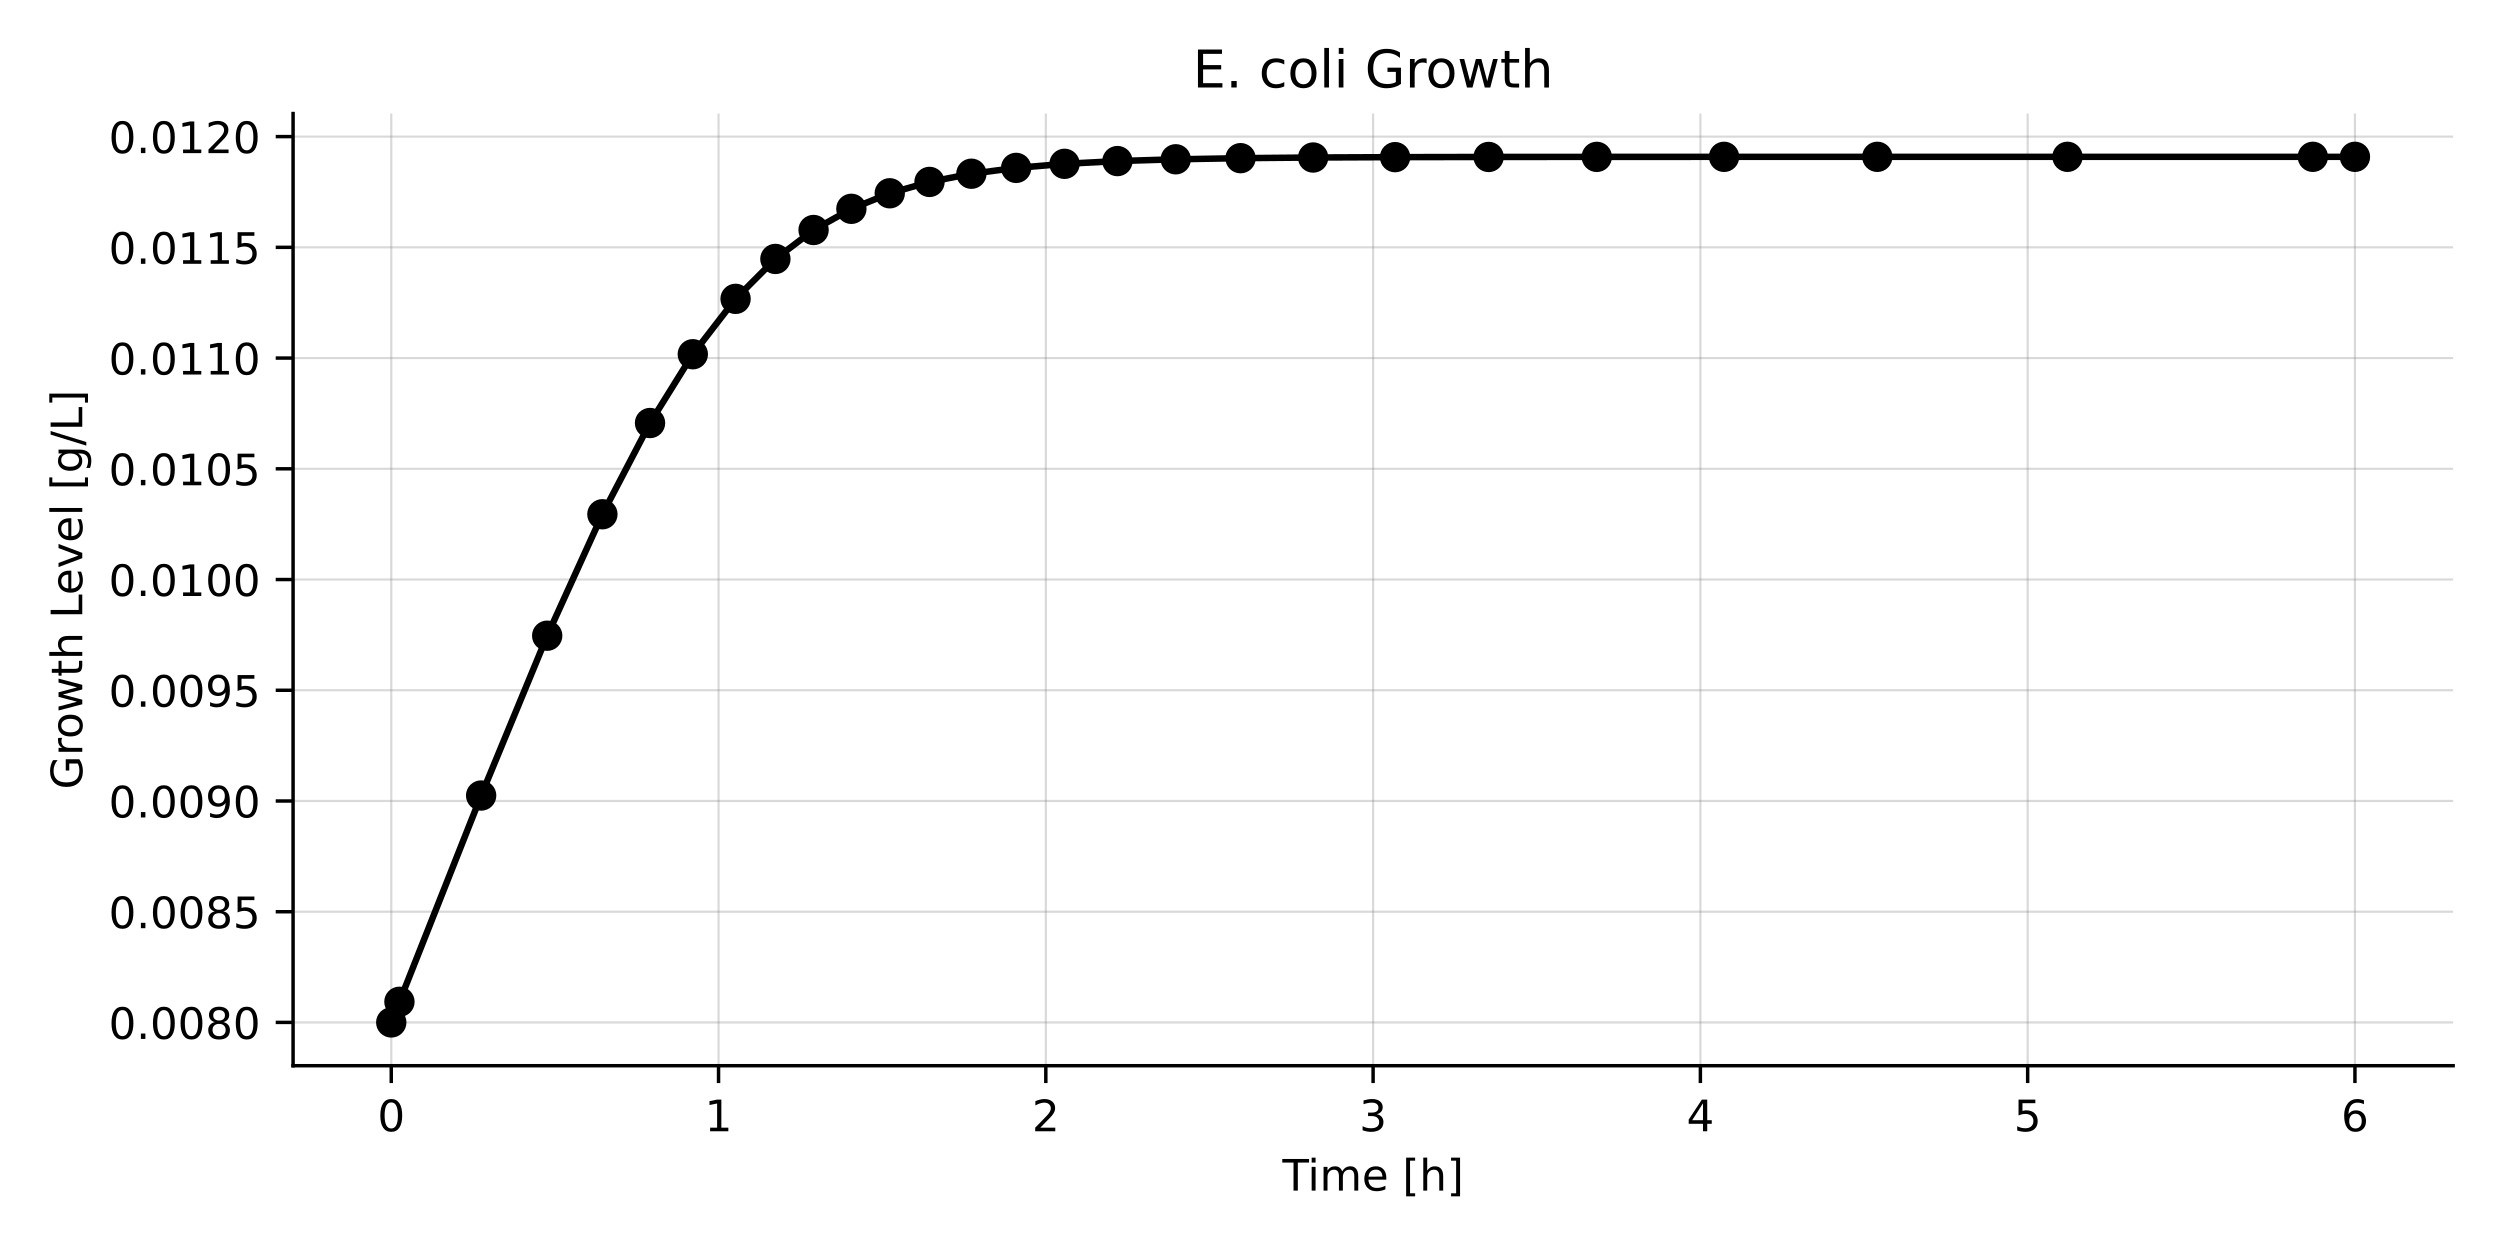
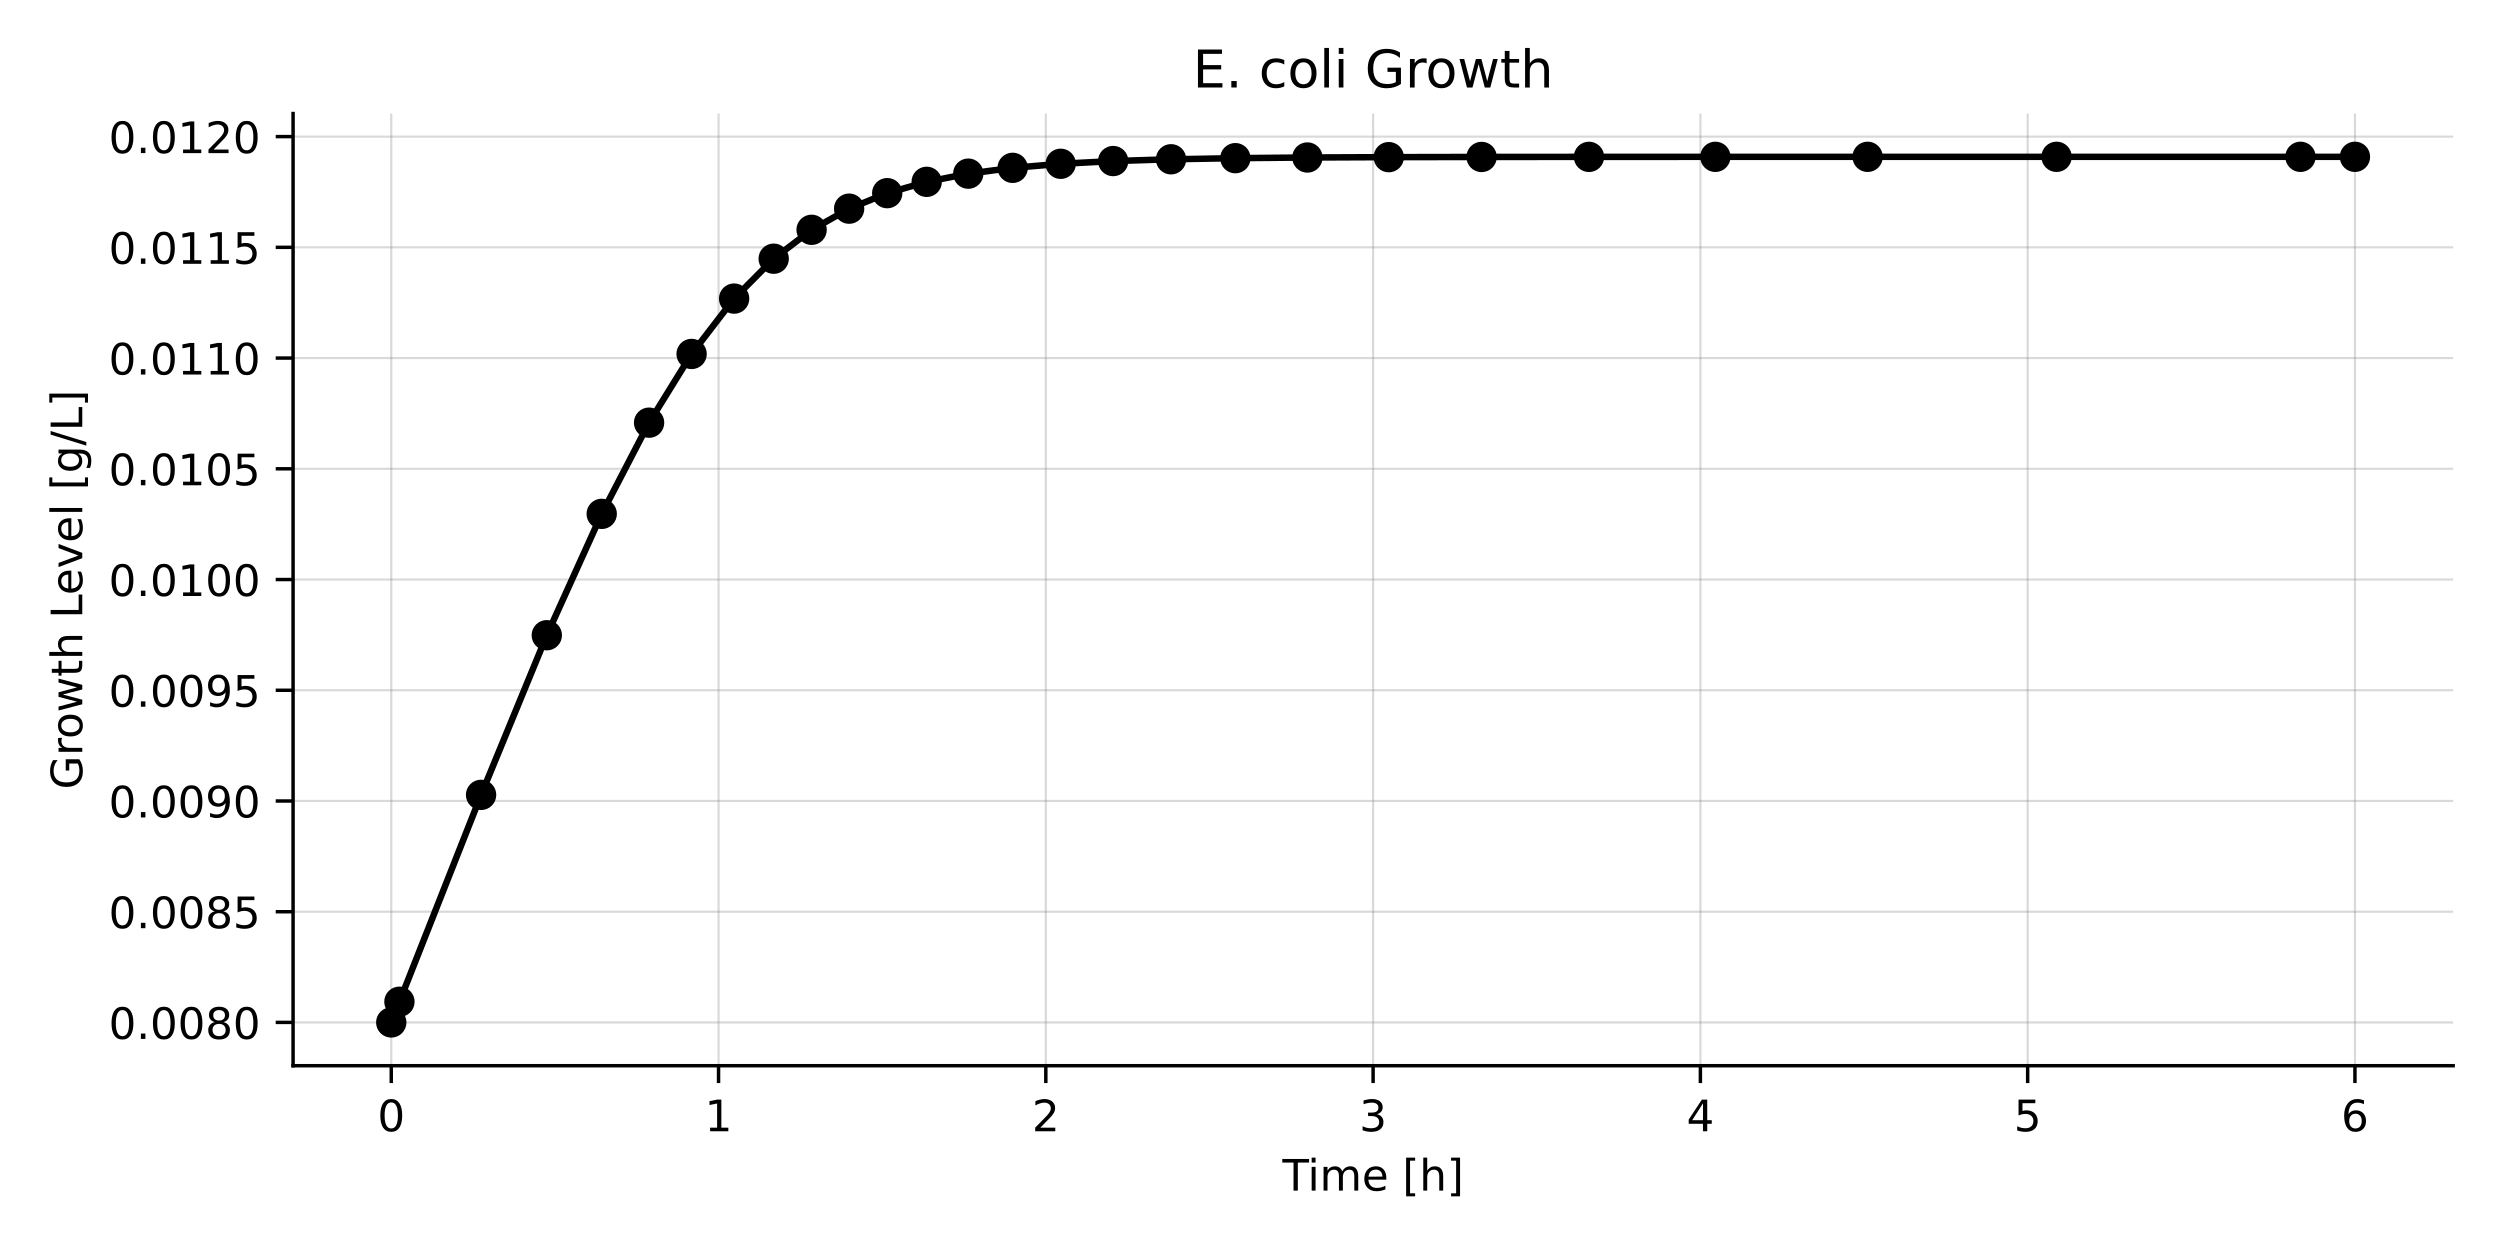
<svg xmlns="http://www.w3.org/2000/svg" xmlns:xlink="http://www.w3.org/1999/xlink" width="576pt" height="288pt" viewBox="0 0 576 288" version="1.1">
  <defs>
    <style type="text/css">*{stroke-linejoin: round; stroke-linecap: butt}</style>
  </defs>
  <g id="figure_1">
    <g id="patch_1">
      <path d="M 0 288  L 576 288  L 576 0  L 0 0  z " style="fill: #ffffff" />
    </g>
    <g id="axes_1">
      <g id="patch_2">
        <path d="M 67.525 245.54  L 565.2 245.54  L 565.2 26.16  L 67.525 26.16  z " style="fill: #ffffff" />
      </g>
      <g id="matplotlib.axis_1">
        <g id="xtick_1">
          <g id="line2d_1">
-             <path d="M 90.147 245.54  L 90.147 26.16  " clip-path="url(#p7a1c8cf178)" style="fill: none; stroke: #808080; stroke-opacity: 0.3; stroke-width: 0.5; stroke-linecap: square" />
+             <path d="M 90.147 245.54  L 90.147 26.16  " clip-path="url(#p9b729f63af)" style="fill: none; stroke: #808080; stroke-opacity: 0.3; stroke-width: 0.5; stroke-linecap: square" />
          </g>
          <g id="line2d_2">
            <defs>
-               <path id="m85db5ad27a" d="M 0 0  L 0 4  " style="stroke: #000000; stroke-width: 0.8" />
+               <path id="m6e7b7292b6" d="M 0 0  L 0 4  " style="stroke: #000000; stroke-width: 0.8" />
            </defs>
            <g>
-               <use xlink:href="#m85db5ad27a" x="90.147" y="245.54" style="stroke: #000000; stroke-width: 0.8" />
+               <use xlink:href="#m6e7b7292b6" x="90.147" y="245.54" style="stroke: #000000; stroke-width: 0.8" />
            </g>
          </g>
          <g id="text_1">
            <g transform="translate(86.96534 260.6384) scale(0.1 -0.1)">
              <defs>
                <path id="DejaVuSans-30" d="M 2034 4250  Q 1547 4250 1301 3770  Q 1056 3291 1056 2328  Q 1056 1369 1301 889  Q 1547 409 2034 409  Q 2525 409 2770 889  Q 3016 1369 3016 2328  Q 3016 3291 2770 3770  Q 2525 4250 2034 4250  z M 2034 4750  Q 2819 4750 3233 4129  Q 3647 3509 3647 2328  Q 3647 1150 3233 529  Q 2819 -91 2034 -91  Q 1250 -91 836 529  Q 422 1150 422 2328  Q 422 3509 836 4129  Q 1250 4750 2034 4750  z " transform="scale(0.015625)" />
              </defs>
              <use xlink:href="#DejaVuSans-30" />
            </g>
          </g>
        </g>
        <g id="xtick_2">
          <g id="line2d_3">
-             <path d="M 165.552 245.54  L 165.552 26.16  " clip-path="url(#p7a1c8cf178)" style="fill: none; stroke: #808080; stroke-opacity: 0.3; stroke-width: 0.5; stroke-linecap: square" />
+             <path d="M 165.552 245.54  L 165.552 26.16  " clip-path="url(#p9b729f63af)" style="fill: none; stroke: #808080; stroke-opacity: 0.3; stroke-width: 0.5; stroke-linecap: square" />
          </g>
          <g id="line2d_4">
            <g>
-               <use xlink:href="#m85db5ad27a" x="165.552" y="245.54" style="stroke: #000000; stroke-width: 0.8" />
+               <use xlink:href="#m6e7b7292b6" x="165.552" y="245.54" style="stroke: #000000; stroke-width: 0.8" />
            </g>
          </g>
          <g id="text_2">
            <g transform="translate(162.3706 260.6384) scale(0.1 -0.1)">
              <defs>
                <path id="DejaVuSans-31" d="M 794 531  L 1825 531  L 1825 4091  L 703 3866  L 703 4441  L 1819 4666  L 2450 4666  L 2450 531  L 3481 531  L 3481 0  L 794 0  L 794 531  z " transform="scale(0.015625)" />
              </defs>
              <use xlink:href="#DejaVuSans-31" />
            </g>
          </g>
        </g>
        <g id="xtick_3">
          <g id="line2d_5">
-             <path d="M 240.957 245.54  L 240.957 26.16  " clip-path="url(#p7a1c8cf178)" style="fill: none; stroke: #808080; stroke-opacity: 0.3; stroke-width: 0.5; stroke-linecap: square" />
+             <path d="M 240.957 245.54  L 240.957 26.16  " clip-path="url(#p9b729f63af)" style="fill: none; stroke: #808080; stroke-opacity: 0.3; stroke-width: 0.5; stroke-linecap: square" />
          </g>
          <g id="line2d_6">
            <g>
-               <use xlink:href="#m85db5ad27a" x="240.957" y="245.54" style="stroke: #000000; stroke-width: 0.8" />
+               <use xlink:href="#m6e7b7292b6" x="240.957" y="245.54" style="stroke: #000000; stroke-width: 0.8" />
            </g>
          </g>
          <g id="text_3">
            <g transform="translate(237.7759 260.6384) scale(0.1 -0.1)">
              <defs>
                <path id="DejaVuSans-32" d="M 1228 531  L 3431 531  L 3431 0  L 469 0  L 469 531  Q 828 903 1448 1529  Q 2069 2156 2228 2338  Q 2531 2678 2651 2914  Q 2772 3150 2772 3378  Q 2772 3750 2511 3984  Q 2250 4219 1831 4219  Q 1534 4219 1204 4116  Q 875 4013 500 3803  L 500 4441  Q 881 4594 1212 4672  Q 1544 4750 1819 4750  Q 2544 4750 2975 4387  Q 3406 4025 3406 3419  Q 3406 3131 3298 2873  Q 3191 2616 2906 2266  Q 2828 2175 2409 1742  Q 1991 1309 1228 531  z " transform="scale(0.015625)" />
              </defs>
              <use xlink:href="#DejaVuSans-32" />
            </g>
          </g>
        </g>
        <g id="xtick_4">
          <g id="line2d_7">
-             <path d="M 316.363 245.54  L 316.363 26.16  " clip-path="url(#p7a1c8cf178)" style="fill: none; stroke: #808080; stroke-opacity: 0.3; stroke-width: 0.5; stroke-linecap: square" />
+             <path d="M 316.363 245.54  L 316.363 26.16  " clip-path="url(#p9b729f63af)" style="fill: none; stroke: #808080; stroke-opacity: 0.3; stroke-width: 0.5; stroke-linecap: square" />
          </g>
          <g id="line2d_8">
            <g>
-               <use xlink:href="#m85db5ad27a" x="316.363" y="245.54" style="stroke: #000000; stroke-width: 0.8" />
+               <use xlink:href="#m6e7b7292b6" x="316.363" y="245.54" style="stroke: #000000; stroke-width: 0.8" />
            </g>
          </g>
          <g id="text_4">
            <g transform="translate(313.1812 260.6384) scale(0.1 -0.1)">
              <defs>
                <path id="DejaVuSans-33" d="M 2597 2516  Q 3050 2419 3304 2112  Q 3559 1806 3559 1356  Q 3559 666 3084 287  Q 2609 -91 1734 -91  Q 1441 -91 1130 -33  Q 819 25 488 141  L 488 750  Q 750 597 1062 519  Q 1375 441 1716 441  Q 2309 441 2620 675  Q 2931 909 2931 1356  Q 2931 1769 2642 2001  Q 2353 2234 1838 2234  L 1294 2234  L 1294 2753  L 1863 2753  Q 2328 2753 2575 2939  Q 2822 3125 2822 3475  Q 2822 3834 2567 4026  Q 2313 4219 1838 4219  Q 1578 4219 1281 4162  Q 984 4106 628 3988  L 628 4550  Q 988 4650 1302 4700  Q 1616 4750 1894 4750  Q 2613 4750 3031 4423  Q 3450 4097 3450 3541  Q 3450 3153 3228 2886  Q 3006 2619 2597 2516  z " transform="scale(0.015625)" />
              </defs>
              <use xlink:href="#DejaVuSans-33" />
            </g>
          </g>
        </g>
        <g id="xtick_5">
          <g id="line2d_9">
-             <path d="M 391.768 245.54  L 391.768 26.16  " clip-path="url(#p7a1c8cf178)" style="fill: none; stroke: #808080; stroke-opacity: 0.3; stroke-width: 0.5; stroke-linecap: square" />
+             <path d="M 391.768 245.54  L 391.768 26.16  " clip-path="url(#p9b729f63af)" style="fill: none; stroke: #808080; stroke-opacity: 0.3; stroke-width: 0.5; stroke-linecap: square" />
          </g>
          <g id="line2d_10">
            <g>
-               <use xlink:href="#m85db5ad27a" x="391.768" y="245.54" style="stroke: #000000; stroke-width: 0.8" />
+               <use xlink:href="#m6e7b7292b6" x="391.768" y="245.54" style="stroke: #000000; stroke-width: 0.8" />
            </g>
          </g>
          <g id="text_5">
            <g transform="translate(388.5866 260.6384) scale(0.1 -0.1)">
              <defs>
                <path id="DejaVuSans-34" d="M 2419 4116  L 825 1625  L 2419 1625  L 2419 4116  z M 2253 4666  L 3047 4666  L 3047 1625  L 3713 1625  L 3713 1100  L 3047 1100  L 3047 0  L 2419 0  L 2419 1100  L 313 1100  L 313 1709  L 2253 4666  z " transform="scale(0.015625)" />
              </defs>
              <use xlink:href="#DejaVuSans-34" />
            </g>
          </g>
        </g>
        <g id="xtick_6">
          <g id="line2d_11">
-             <path d="M 467.173 245.54  L 467.173 26.16  " clip-path="url(#p7a1c8cf178)" style="fill: none; stroke: #808080; stroke-opacity: 0.3; stroke-width: 0.5; stroke-linecap: square" />
+             <path d="M 467.173 245.54  L 467.173 26.16  " clip-path="url(#p9b729f63af)" style="fill: none; stroke: #808080; stroke-opacity: 0.3; stroke-width: 0.5; stroke-linecap: square" />
          </g>
          <g id="line2d_12">
            <g>
-               <use xlink:href="#m85db5ad27a" x="467.173" y="245.54" style="stroke: #000000; stroke-width: 0.8" />
+               <use xlink:href="#m6e7b7292b6" x="467.173" y="245.54" style="stroke: #000000; stroke-width: 0.8" />
            </g>
          </g>
          <g id="text_6">
            <g transform="translate(463.9919 260.6384) scale(0.1 -0.1)">
              <defs>
                <path id="DejaVuSans-35" d="M 691 4666  L 3169 4666  L 3169 4134  L 1269 4134  L 1269 2991  Q 1406 3038 1543 3061  Q 1681 3084 1819 3084  Q 2600 3084 3056 2656  Q 3513 2228 3513 1497  Q 3513 744 3044 326  Q 2575 -91 1722 -91  Q 1428 -91 1123 -41  Q 819 9 494 109  L 494 744  Q 775 591 1075 516  Q 1375 441 1709 441  Q 2250 441 2565 725  Q 2881 1009 2881 1497  Q 2881 1984 2565 2268  Q 2250 2553 1709 2553  Q 1456 2553 1204 2497  Q 953 2441 691 2322  L 691 4666  z " transform="scale(0.015625)" />
              </defs>
              <use xlink:href="#DejaVuSans-35" />
            </g>
          </g>
        </g>
        <g id="xtick_7">
          <g id="line2d_13">
-             <path d="M 542.578 245.54  L 542.578 26.16  " clip-path="url(#p7a1c8cf178)" style="fill: none; stroke: #808080; stroke-opacity: 0.3; stroke-width: 0.5; stroke-linecap: square" />
+             <path d="M 542.578 245.54  L 542.578 26.16  " clip-path="url(#p9b729f63af)" style="fill: none; stroke: #808080; stroke-opacity: 0.3; stroke-width: 0.5; stroke-linecap: square" />
          </g>
          <g id="line2d_14">
            <g>
-               <use xlink:href="#m85db5ad27a" x="542.578" y="245.54" style="stroke: #000000; stroke-width: 0.8" />
+               <use xlink:href="#m6e7b7292b6" x="542.578" y="245.54" style="stroke: #000000; stroke-width: 0.8" />
            </g>
          </g>
          <g id="text_7">
            <g transform="translate(539.3972 260.6384) scale(0.1 -0.1)">
              <defs>
                <path id="DejaVuSans-36" d="M 2113 2584  Q 1688 2584 1439 2293  Q 1191 2003 1191 1497  Q 1191 994 1439 701  Q 1688 409 2113 409  Q 2538 409 2786 701  Q 3034 994 3034 1497  Q 3034 2003 2786 2293  Q 2538 2584 2113 2584  z M 3366 4563  L 3366 3988  Q 3128 4100 2886 4159  Q 2644 4219 2406 4219  Q 1781 4219 1451 3797  Q 1122 3375 1075 2522  Q 1259 2794 1537 2939  Q 1816 3084 2150 3084  Q 2853 3084 3261 2657  Q 3669 2231 3669 1497  Q 3669 778 3244 343  Q 2819 -91 2113 -91  Q 1303 -91 875 529  Q 447 1150 447 2328  Q 447 3434 972 4092  Q 1497 4750 2381 4750  Q 2619 4750 2861 4703  Q 3103 4656 3366 4563  z " transform="scale(0.015625)" />
              </defs>
              <use xlink:href="#DejaVuSans-36" />
            </g>
          </g>
        </g>
        <g id="text_8">
          <g transform="translate(295.4695 274.3166) scale(0.1 -0.1)">
            <defs>
              <path id="DejaVuSans-54" d="M -19 4666  L 3928 4666  L 3928 4134  L 2272 4134  L 2272 0  L 1638 0  L 1638 4134  L -19 4134  L -19 4666  z " transform="scale(0.015625)" />
              <path id="DejaVuSans-69" d="M 603 3500  L 1178 3500  L 1178 0  L 603 0  L 603 3500  z M 603 4863  L 1178 4863  L 1178 4134  L 603 4134  L 603 4863  z " transform="scale(0.015625)" />
              <path id="DejaVuSans-6d" d="M 3328 2828  Q 3544 3216 3844 3400  Q 4144 3584 4550 3584  Q 5097 3584 5394 3201  Q 5691 2819 5691 2113  L 5691 0  L 5113 0  L 5113 2094  Q 5113 2597 4934 2840  Q 4756 3084 4391 3084  Q 3944 3084 3684 2787  Q 3425 2491 3425 1978  L 3425 0  L 2847 0  L 2847 2094  Q 2847 2600 2669 2842  Q 2491 3084 2119 3084  Q 1678 3084 1418 2786  Q 1159 2488 1159 1978  L 1159 0  L 581 0  L 581 3500  L 1159 3500  L 1159 2956  Q 1356 3278 1631 3431  Q 1906 3584 2284 3584  Q 2666 3584 2933 3390  Q 3200 3197 3328 2828  z " transform="scale(0.015625)" />
              <path id="DejaVuSans-65" d="M 3597 1894  L 3597 1613  L 953 1613  Q 991 1019 1311 708  Q 1631 397 2203 397  Q 2534 397 2845 478  Q 3156 559 3463 722  L 3463 178  Q 3153 47 2828 -22  Q 2503 -91 2169 -91  Q 1331 -91 842 396  Q 353 884 353 1716  Q 353 2575 817 3079  Q 1281 3584 2069 3584  Q 2775 3584 3186 3129  Q 3597 2675 3597 1894  z M 3022 2063  Q 3016 2534 2758 2815  Q 2500 3097 2075 3097  Q 1594 3097 1305 2825  Q 1016 2553 972 2059  L 3022 2063  z " transform="scale(0.015625)" />
              <path id="DejaVuSans-20" transform="scale(0.015625)" />
              <path id="DejaVuSans-5b" d="M 550 4863  L 1875 4863  L 1875 4416  L 1125 4416  L 1125 -397  L 1875 -397  L 1875 -844  L 550 -844  L 550 4863  z " transform="scale(0.015625)" />
              <path id="DejaVuSans-68" d="M 3513 2113  L 3513 0  L 2938 0  L 2938 2094  Q 2938 2591 2744 2837  Q 2550 3084 2163 3084  Q 1697 3084 1428 2787  Q 1159 2491 1159 1978  L 1159 0  L 581 0  L 581 4863  L 1159 4863  L 1159 2956  Q 1366 3272 1645 3428  Q 1925 3584 2291 3584  Q 2894 3584 3203 3211  Q 3513 2838 3513 2113  z " transform="scale(0.015625)" />
              <path id="DejaVuSans-5d" d="M 1947 4863  L 1947 -844  L 622 -844  L 622 -397  L 1369 -397  L 1369 4416  L 622 4416  L 622 4863  L 1947 4863  z " transform="scale(0.015625)" />
            </defs>
            <use xlink:href="#DejaVuSans-54" />
            <use xlink:href="#DejaVuSans-69" transform="translate(57.95898 0)" />
            <use xlink:href="#DejaVuSans-6d" transform="translate(85.74219 0)" />
            <use xlink:href="#DejaVuSans-65" transform="translate(183.1543 0)" />
            <use xlink:href="#DejaVuSans-20" transform="translate(244.6777 0)" />
            <use xlink:href="#DejaVuSans-5b" transform="translate(276.4648 0)" />
            <use xlink:href="#DejaVuSans-68" transform="translate(315.4785 0)" />
            <use xlink:href="#DejaVuSans-5d" transform="translate(378.8574 0)" />
          </g>
        </g>
      </g>
      <g id="matplotlib.axis_2">
        <g id="ytick_1">
          <g id="line2d_15">
-             <path d="M 67.525 235.568  L 565.2 235.568  " clip-path="url(#p7a1c8cf178)" style="fill: none; stroke: #808080; stroke-opacity: 0.3; stroke-width: 0.5; stroke-linecap: square" />
+             <path d="M 67.525 235.568  L 565.2 235.568  " clip-path="url(#p9b729f63af)" style="fill: none; stroke: #808080; stroke-opacity: 0.3; stroke-width: 0.5; stroke-linecap: square" />
          </g>
          <g id="line2d_16">
            <defs>
-               <path id="m7c6f9e0d74" d="M 0 0  L -4 0  " style="stroke: #000000; stroke-width: 0.8" />
+               <path id="m072880063d" d="M 0 0  L -4 0  " style="stroke: #000000; stroke-width: 0.8" />
            </defs>
            <g>
-               <use xlink:href="#m7c6f9e0d74" x="67.525" y="235.568" style="stroke: #000000; stroke-width: 0.8" />
+               <use xlink:href="#m072880063d" x="67.525" y="235.568" style="stroke: #000000; stroke-width: 0.8" />
            </g>
          </g>
          <g id="text_9">
            <g transform="translate(25.03438 239.3674) scale(0.1 -0.1)">
              <defs>
                <path id="DejaVuSans-2e" d="M 684 794  L 1344 794  L 1344 0  L 684 0  L 684 794  z " transform="scale(0.015625)" />
                <path id="DejaVuSans-38" d="M 2034 2216  Q 1584 2216 1326 1975  Q 1069 1734 1069 1313  Q 1069 891 1326 650  Q 1584 409 2034 409  Q 2484 409 2743 651  Q 3003 894 3003 1313  Q 3003 1734 2745 1975  Q 2488 2216 2034 2216  z M 1403 2484  Q 997 2584 770 2862  Q 544 3141 544 3541  Q 544 4100 942 4425  Q 1341 4750 2034 4750  Q 2731 4750 3128 4425  Q 3525 4100 3525 3541  Q 3525 3141 3298 2862  Q 3072 2584 2669 2484  Q 3125 2378 3379 2068  Q 3634 1759 3634 1313  Q 3634 634 3220 271  Q 2806 -91 2034 -91  Q 1263 -91 848 271  Q 434 634 434 1313  Q 434 1759 690 2068  Q 947 2378 1403 2484  z M 1172 3481  Q 1172 3119 1398 2916  Q 1625 2713 2034 2713  Q 2441 2713 2670 2916  Q 2900 3119 2900 3481  Q 2900 3844 2670 4047  Q 2441 4250 2034 4250  Q 1625 4250 1398 4047  Q 1172 3844 1172 3481  z " transform="scale(0.015625)" />
              </defs>
              <use xlink:href="#DejaVuSans-30" />
              <use xlink:href="#DejaVuSans-2e" transform="translate(63.62305 0)" />
              <use xlink:href="#DejaVuSans-30" transform="translate(95.41016 0)" />
              <use xlink:href="#DejaVuSans-30" transform="translate(159.0332 0)" />
              <use xlink:href="#DejaVuSans-38" transform="translate(222.6562 0)" />
              <use xlink:href="#DejaVuSans-30" transform="translate(286.2793 0)" />
            </g>
          </g>
        </g>
        <g id="ytick_2">
          <g id="line2d_17">
-             <path d="M 67.525 210.057  L 565.2 210.057  " clip-path="url(#p7a1c8cf178)" style="fill: none; stroke: #808080; stroke-opacity: 0.3; stroke-width: 0.5; stroke-linecap: square" />
+             <path d="M 67.525 210.057  L 565.2 210.057  " clip-path="url(#p9b729f63af)" style="fill: none; stroke: #808080; stroke-opacity: 0.3; stroke-width: 0.5; stroke-linecap: square" />
          </g>
          <g id="line2d_18">
            <g>
-               <use xlink:href="#m7c6f9e0d74" x="67.525" y="210.057" style="stroke: #000000; stroke-width: 0.8" />
+               <use xlink:href="#m072880063d" x="67.525" y="210.057" style="stroke: #000000; stroke-width: 0.8" />
            </g>
          </g>
          <g id="text_10">
            <g transform="translate(25.03438 213.8559) scale(0.1 -0.1)">
              <use xlink:href="#DejaVuSans-30" />
              <use xlink:href="#DejaVuSans-2e" transform="translate(63.62305 0)" />
              <use xlink:href="#DejaVuSans-30" transform="translate(95.41016 0)" />
              <use xlink:href="#DejaVuSans-30" transform="translate(159.0332 0)" />
              <use xlink:href="#DejaVuSans-38" transform="translate(222.6562 0)" />
              <use xlink:href="#DejaVuSans-35" transform="translate(286.2793 0)" />
            </g>
          </g>
        </g>
        <g id="ytick_3">
          <g id="line2d_19">
-             <path d="M 67.525 184.545  L 565.2 184.545  " clip-path="url(#p7a1c8cf178)" style="fill: none; stroke: #808080; stroke-opacity: 0.3; stroke-width: 0.5; stroke-linecap: square" />
+             <path d="M 67.525 184.545  L 565.2 184.545  " clip-path="url(#p9b729f63af)" style="fill: none; stroke: #808080; stroke-opacity: 0.3; stroke-width: 0.5; stroke-linecap: square" />
          </g>
          <g id="line2d_20">
            <g>
-               <use xlink:href="#m7c6f9e0d74" x="67.525" y="184.545" style="stroke: #000000; stroke-width: 0.8" />
+               <use xlink:href="#m072880063d" x="67.525" y="184.545" style="stroke: #000000; stroke-width: 0.8" />
            </g>
          </g>
          <g id="text_11">
            <g transform="translate(25.03438 188.3443) scale(0.1 -0.1)">
              <defs>
                <path id="DejaVuSans-39" d="M 703 97  L 703 672  Q 941 559 1184 500  Q 1428 441 1663 441  Q 2288 441 2617 861  Q 2947 1281 2994 2138  Q 2813 1869 2534 1725  Q 2256 1581 1919 1581  Q 1219 1581 811 2004  Q 403 2428 403 3163  Q 403 3881 828 4315  Q 1253 4750 1959 4750  Q 2769 4750 3195 4129  Q 3622 3509 3622 2328  Q 3622 1225 3098 567  Q 2575 -91 1691 -91  Q 1453 -91 1209 -44  Q 966 3 703 97  z M 1959 2075  Q 2384 2075 2632 2365  Q 2881 2656 2881 3163  Q 2881 3666 2632 3958  Q 2384 4250 1959 4250  Q 1534 4250 1286 3958  Q 1038 3666 1038 3163  Q 1038 2656 1286 2365  Q 1534 2075 1959 2075  z " transform="scale(0.015625)" />
              </defs>
              <use xlink:href="#DejaVuSans-30" />
              <use xlink:href="#DejaVuSans-2e" transform="translate(63.62305 0)" />
              <use xlink:href="#DejaVuSans-30" transform="translate(95.41016 0)" />
              <use xlink:href="#DejaVuSans-30" transform="translate(159.0332 0)" />
              <use xlink:href="#DejaVuSans-39" transform="translate(222.6562 0)" />
              <use xlink:href="#DejaVuSans-30" transform="translate(286.2793 0)" />
            </g>
          </g>
        </g>
        <g id="ytick_4">
          <g id="line2d_21">
-             <path d="M 67.525 159.034  L 565.2 159.034  " clip-path="url(#p7a1c8cf178)" style="fill: none; stroke: #808080; stroke-opacity: 0.3; stroke-width: 0.5; stroke-linecap: square" />
+             <path d="M 67.525 159.034  L 565.2 159.034  " clip-path="url(#p9b729f63af)" style="fill: none; stroke: #808080; stroke-opacity: 0.3; stroke-width: 0.5; stroke-linecap: square" />
          </g>
          <g id="line2d_22">
            <g>
-               <use xlink:href="#m7c6f9e0d74" x="67.525" y="159.034" style="stroke: #000000; stroke-width: 0.8" />
+               <use xlink:href="#m072880063d" x="67.525" y="159.034" style="stroke: #000000; stroke-width: 0.8" />
            </g>
          </g>
          <g id="text_12">
            <g transform="translate(25.03438 162.8328) scale(0.1 -0.1)">
              <use xlink:href="#DejaVuSans-30" />
              <use xlink:href="#DejaVuSans-2e" transform="translate(63.62305 0)" />
              <use xlink:href="#DejaVuSans-30" transform="translate(95.41016 0)" />
              <use xlink:href="#DejaVuSans-30" transform="translate(159.0332 0)" />
              <use xlink:href="#DejaVuSans-39" transform="translate(222.6562 0)" />
              <use xlink:href="#DejaVuSans-35" transform="translate(286.2793 0)" />
            </g>
          </g>
        </g>
        <g id="ytick_5">
          <g id="line2d_23">
-             <path d="M 67.525 133.522  L 565.2 133.522  " clip-path="url(#p7a1c8cf178)" style="fill: none; stroke: #808080; stroke-opacity: 0.3; stroke-width: 0.5; stroke-linecap: square" />
+             <path d="M 67.525 133.522  L 565.2 133.522  " clip-path="url(#p9b729f63af)" style="fill: none; stroke: #808080; stroke-opacity: 0.3; stroke-width: 0.5; stroke-linecap: square" />
          </g>
          <g id="line2d_24">
            <g>
-               <use xlink:href="#m7c6f9e0d74" x="67.525" y="133.522" style="stroke: #000000; stroke-width: 0.8" />
+               <use xlink:href="#m072880063d" x="67.525" y="133.522" style="stroke: #000000; stroke-width: 0.8" />
            </g>
          </g>
          <g id="text_13">
            <g transform="translate(25.03438 137.3213) scale(0.1 -0.1)">
              <use xlink:href="#DejaVuSans-30" />
              <use xlink:href="#DejaVuSans-2e" transform="translate(63.62305 0)" />
              <use xlink:href="#DejaVuSans-30" transform="translate(95.41016 0)" />
              <use xlink:href="#DejaVuSans-31" transform="translate(159.0332 0)" />
              <use xlink:href="#DejaVuSans-30" transform="translate(222.6562 0)" />
              <use xlink:href="#DejaVuSans-30" transform="translate(286.2793 0)" />
            </g>
          </g>
        </g>
        <g id="ytick_6">
          <g id="line2d_25">
-             <path d="M 67.525 108.01  L 565.2 108.01  " clip-path="url(#p7a1c8cf178)" style="fill: none; stroke: #808080; stroke-opacity: 0.3; stroke-width: 0.5; stroke-linecap: square" />
+             <path d="M 67.525 108.01  L 565.2 108.01  " clip-path="url(#p9b729f63af)" style="fill: none; stroke: #808080; stroke-opacity: 0.3; stroke-width: 0.5; stroke-linecap: square" />
          </g>
          <g id="line2d_26">
            <g>
-               <use xlink:href="#m7c6f9e0d74" x="67.525" y="108.01" style="stroke: #000000; stroke-width: 0.8" />
+               <use xlink:href="#m072880063d" x="67.525" y="108.01" style="stroke: #000000; stroke-width: 0.8" />
            </g>
          </g>
          <g id="text_14">
            <g transform="translate(25.03438 111.8097) scale(0.1 -0.1)">
              <use xlink:href="#DejaVuSans-30" />
              <use xlink:href="#DejaVuSans-2e" transform="translate(63.62305 0)" />
              <use xlink:href="#DejaVuSans-30" transform="translate(95.41016 0)" />
              <use xlink:href="#DejaVuSans-31" transform="translate(159.0332 0)" />
              <use xlink:href="#DejaVuSans-30" transform="translate(222.6562 0)" />
              <use xlink:href="#DejaVuSans-35" transform="translate(286.2793 0)" />
            </g>
          </g>
        </g>
        <g id="ytick_7">
          <g id="line2d_27">
-             <path d="M 67.525 82.499  L 565.2 82.499  " clip-path="url(#p7a1c8cf178)" style="fill: none; stroke: #808080; stroke-opacity: 0.3; stroke-width: 0.5; stroke-linecap: square" />
+             <path d="M 67.525 82.499  L 565.2 82.499  " clip-path="url(#p9b729f63af)" style="fill: none; stroke: #808080; stroke-opacity: 0.3; stroke-width: 0.5; stroke-linecap: square" />
          </g>
          <g id="line2d_28">
            <g>
-               <use xlink:href="#m7c6f9e0d74" x="67.525" y="82.499" style="stroke: #000000; stroke-width: 0.8" />
+               <use xlink:href="#m072880063d" x="67.525" y="82.499" style="stroke: #000000; stroke-width: 0.8" />
            </g>
          </g>
          <g id="text_15">
            <g transform="translate(25.03438 86.29818) scale(0.1 -0.1)">
              <use xlink:href="#DejaVuSans-30" />
              <use xlink:href="#DejaVuSans-2e" transform="translate(63.62305 0)" />
              <use xlink:href="#DejaVuSans-30" transform="translate(95.41016 0)" />
              <use xlink:href="#DejaVuSans-31" transform="translate(159.0332 0)" />
              <use xlink:href="#DejaVuSans-31" transform="translate(222.6562 0)" />
              <use xlink:href="#DejaVuSans-30" transform="translate(286.2793 0)" />
            </g>
          </g>
        </g>
        <g id="ytick_8">
          <g id="line2d_29">
-             <path d="M 67.525 56.987  L 565.2 56.987  " clip-path="url(#p7a1c8cf178)" style="fill: none; stroke: #808080; stroke-opacity: 0.3; stroke-width: 0.5; stroke-linecap: square" />
+             <path d="M 67.525 56.987  L 565.2 56.987  " clip-path="url(#p9b729f63af)" style="fill: none; stroke: #808080; stroke-opacity: 0.3; stroke-width: 0.5; stroke-linecap: square" />
          </g>
          <g id="line2d_30">
            <g>
-               <use xlink:href="#m7c6f9e0d74" x="67.525" y="56.987" style="stroke: #000000; stroke-width: 0.8" />
+               <use xlink:href="#m072880063d" x="67.525" y="56.987" style="stroke: #000000; stroke-width: 0.8" />
            </g>
          </g>
          <g id="text_16">
-             <g transform="translate(25.03438 60.78664) scale(0.1 -0.1)">
+             <g transform="translate(25.03438 60.78665) scale(0.1 -0.1)">
              <use xlink:href="#DejaVuSans-30" />
              <use xlink:href="#DejaVuSans-2e" transform="translate(63.62305 0)" />
              <use xlink:href="#DejaVuSans-30" transform="translate(95.41016 0)" />
              <use xlink:href="#DejaVuSans-31" transform="translate(159.0332 0)" />
              <use xlink:href="#DejaVuSans-31" transform="translate(222.6562 0)" />
              <use xlink:href="#DejaVuSans-35" transform="translate(286.2793 0)" />
            </g>
          </g>
        </g>
        <g id="ytick_9">
          <g id="line2d_31">
-             <path d="M 67.525 31.476  L 565.2 31.476  " clip-path="url(#p7a1c8cf178)" style="fill: none; stroke: #808080; stroke-opacity: 0.3; stroke-width: 0.5; stroke-linecap: square" />
+             <path d="M 67.525 31.476  L 565.2 31.476  " clip-path="url(#p9b729f63af)" style="fill: none; stroke: #808080; stroke-opacity: 0.3; stroke-width: 0.5; stroke-linecap: square" />
          </g>
          <g id="line2d_32">
            <g>
-               <use xlink:href="#m7c6f9e0d74" x="67.525" y="31.476" style="stroke: #000000; stroke-width: 0.8" />
+               <use xlink:href="#m072880063d" x="67.525" y="31.476" style="stroke: #000000; stroke-width: 0.8" />
            </g>
          </g>
          <g id="text_17">
            <g transform="translate(25.03438 35.27511) scale(0.1 -0.1)">
              <use xlink:href="#DejaVuSans-30" />
              <use xlink:href="#DejaVuSans-2e" transform="translate(63.62305 0)" />
              <use xlink:href="#DejaVuSans-30" transform="translate(95.41016 0)" />
              <use xlink:href="#DejaVuSans-31" transform="translate(159.0332 0)" />
              <use xlink:href="#DejaVuSans-32" transform="translate(222.6562 0)" />
              <use xlink:href="#DejaVuSans-30" transform="translate(286.2793 0)" />
            </g>
          </g>
        </g>
        <g id="text_18">
          <g transform="translate(18.95469 181.8688) rotate(-90) scale(0.1 -0.1)">
            <defs>
              <path id="DejaVuSans-47" d="M 3809 666  L 3809 1919  L 2778 1919  L 2778 2438  L 4434 2438  L 4434 434  Q 4069 175 3628 42  Q 3188 -91 2688 -91  Q 1594 -91 976 548  Q 359 1188 359 2328  Q 359 3472 976 4111  Q 1594 4750 2688 4750  Q 3144 4750 3555 4637  Q 3966 4525 4313 4306  L 4313 3634  Q 3963 3931 3569 4081  Q 3175 4231 2741 4231  Q 1884 4231 1454 3753  Q 1025 3275 1025 2328  Q 1025 1384 1454 906  Q 1884 428 2741 428  Q 3075 428 3337 486  Q 3600 544 3809 666  z " transform="scale(0.015625)" />
              <path id="DejaVuSans-72" d="M 2631 2963  Q 2534 3019 2420 3045  Q 2306 3072 2169 3072  Q 1681 3072 1420 2755  Q 1159 2438 1159 1844  L 1159 0  L 581 0  L 581 3500  L 1159 3500  L 1159 2956  Q 1341 3275 1631 3429  Q 1922 3584 2338 3584  Q 2397 3584 2469 3576  Q 2541 3569 2628 3553  L 2631 2963  z " transform="scale(0.015625)" />
              <path id="DejaVuSans-6f" d="M 1959 3097  Q 1497 3097 1228 2736  Q 959 2375 959 1747  Q 959 1119 1226 758  Q 1494 397 1959 397  Q 2419 397 2687 759  Q 2956 1122 2956 1747  Q 2956 2369 2687 2733  Q 2419 3097 1959 3097  z M 1959 3584  Q 2709 3584 3137 3096  Q 3566 2609 3566 1747  Q 3566 888 3137 398  Q 2709 -91 1959 -91  Q 1206 -91 779 398  Q 353 888 353 1747  Q 353 2609 779 3096  Q 1206 3584 1959 3584  z " transform="scale(0.015625)" />
              <path id="DejaVuSans-77" d="M 269 3500  L 844 3500  L 1563 769  L 2278 3500  L 2956 3500  L 3675 769  L 4391 3500  L 4966 3500  L 4050 0  L 3372 0  L 2619 2869  L 1863 0  L 1184 0  L 269 3500  z " transform="scale(0.015625)" />
              <path id="DejaVuSans-74" d="M 1172 4494  L 1172 3500  L 2356 3500  L 2356 3053  L 1172 3053  L 1172 1153  Q 1172 725 1289 603  Q 1406 481 1766 481  L 2356 481  L 2356 0  L 1766 0  Q 1100 0 847 248  Q 594 497 594 1153  L 594 3053  L 172 3053  L 172 3500  L 594 3500  L 594 4494  L 1172 4494  z " transform="scale(0.015625)" />
              <path id="DejaVuSans-4c" d="M 628 4666  L 1259 4666  L 1259 531  L 3531 531  L 3531 0  L 628 0  L 628 4666  z " transform="scale(0.015625)" />
              <path id="DejaVuSans-76" d="M 191 3500  L 800 3500  L 1894 563  L 2988 3500  L 3597 3500  L 2284 0  L 1503 0  L 191 3500  z " transform="scale(0.015625)" />
              <path id="DejaVuSans-6c" d="M 603 4863  L 1178 4863  L 1178 0  L 603 0  L 603 4863  z " transform="scale(0.015625)" />
              <path id="DejaVuSans-67" d="M 2906 1791  Q 2906 2416 2648 2759  Q 2391 3103 1925 3103  Q 1463 3103 1205 2759  Q 947 2416 947 1791  Q 947 1169 1205 825  Q 1463 481 1925 481  Q 2391 481 2648 825  Q 2906 1169 2906 1791  z M 3481 434  Q 3481 -459 3084 -895  Q 2688 -1331 1869 -1331  Q 1566 -1331 1297 -1286  Q 1028 -1241 775 -1147  L 775 -588  Q 1028 -725 1275 -790  Q 1522 -856 1778 -856  Q 2344 -856 2625 -561  Q 2906 -266 2906 331  L 2906 616  Q 2728 306 2450 153  Q 2172 0 1784 0  Q 1141 0 747 490  Q 353 981 353 1791  Q 353 2603 747 3093  Q 1141 3584 1784 3584  Q 2172 3584 2450 3431  Q 2728 3278 2906 2969  L 2906 3500  L 3481 3500  L 3481 434  z " transform="scale(0.015625)" />
              <path id="DejaVuSans-2f" d="M 1625 4666  L 2156 4666  L 531 -594  L 0 -594  L 1625 4666  z " transform="scale(0.015625)" />
            </defs>
            <use xlink:href="#DejaVuSans-47" />
            <use xlink:href="#DejaVuSans-72" transform="translate(77.49023 0)" />
            <use xlink:href="#DejaVuSans-6f" transform="translate(116.3535 0)" />
            <use xlink:href="#DejaVuSans-77" transform="translate(177.5352 0)" />
            <use xlink:href="#DejaVuSans-74" transform="translate(259.3223 0)" />
            <use xlink:href="#DejaVuSans-68" transform="translate(298.5312 0)" />
            <use xlink:href="#DejaVuSans-20" transform="translate(361.9102 0)" />
            <use xlink:href="#DejaVuSans-4c" transform="translate(393.6973 0)" />
            <use xlink:href="#DejaVuSans-65" transform="translate(447.6602 0)" />
            <use xlink:href="#DejaVuSans-76" transform="translate(509.1836 0)" />
            <use xlink:href="#DejaVuSans-65" transform="translate(568.3633 0)" />
            <use xlink:href="#DejaVuSans-6c" transform="translate(629.8867 0)" />
            <use xlink:href="#DejaVuSans-20" transform="translate(657.6699 0)" />
            <use xlink:href="#DejaVuSans-5b" transform="translate(689.457 0)" />
            <use xlink:href="#DejaVuSans-67" transform="translate(728.4707 0)" />
            <use xlink:href="#DejaVuSans-2f" transform="translate(791.9473 0)" />
            <use xlink:href="#DejaVuSans-4c" transform="translate(825.6387 0)" />
            <use xlink:href="#DejaVuSans-5d" transform="translate(881.3516 0)" />
          </g>
        </g>
      </g>
      <g id="line2d_33">
-         <path d="M 90.147 235.568  L 92.029 230.813  L 110.855 183.289  L 126.075 146.467  L 138.792 118.486  L 149.766 97.464  L 159.621 81.618  L 169.477 68.857  L 178.651 59.659  L 187.447 52.992  L 196.156 48.111  L 204.998 44.531  L 214.158 41.916  L 223.809 40.026  L 234.119 38.682  L 245.27 37.746  L 257.455 37.113  L 270.891 36.7  L 285.822 36.443  L 302.545 36.291  L 321.43 36.206  L 342.978 36.163  L 367.897 36.144  L 397.223 36.135  L 432.535 36.133  L 476.35 36.132  L 532.878 36.132  L 542.578 36.132  " clip-path="url(#p7a1c8cf178)" style="fill: none; stroke: #000000; stroke-width: 1.5; stroke-linecap: square" />
+         <path d="M 90.147 235.568  L 92.028 230.801  L 110.842 183.137  L 125.983 146.356  L 138.635 118.394  L 149.548 97.384  L 159.345 81.549  L 169.143 68.795  L 178.258 59.605  L 186.993 52.948  L 195.64 48.075  L 204.417 44.503  L 213.509 41.895  L 223.086 40.011  L 233.318 38.671  L 244.383 37.738  L 256.476 37.108  L 269.809 36.697  L 284.628 36.441  L 301.224 36.289  L 319.969 36.206  L 341.36 36.163  L 366.1 36.143  L 395.222 36.135  L 430.299 36.133  L 473.836 36.132  L 530.032 36.132  L 542.578 36.132  " clip-path="url(#p9b729f63af)" style="fill: none; stroke: #000000; stroke-width: 1.5; stroke-linecap: square" />
        <defs>
-           <path id="mcf317e50dc" d="M 0 3  C 0.796 3 1.559 2.684 2.121 2.121  C 2.684 1.559 3 0.796 3 0  C 3 -0.796 2.684 -1.559 2.121 -2.121  C 1.559 -2.684 0.796 -3 0 -3  C -0.796 -3 -1.559 -2.684 -2.121 -2.121  C -2.684 -1.559 -3 -0.796 -3 0  C -3 0.796 -2.684 1.559 -2.121 2.121  C -1.559 2.684 -0.796 3 0 3  z " style="stroke: #000000" />
+           <path id="mb0544056cd" d="M 0 3  C 0.796 3 1.559 2.684 2.121 2.121  C 2.684 1.559 3 0.796 3 0  C 3 -0.796 2.684 -1.559 2.121 -2.121  C 1.559 -2.684 0.796 -3 0 -3  C -0.796 -3 -1.559 -2.684 -2.121 -2.121  C -2.684 -1.559 -3 -0.796 -3 0  C -3 0.796 -2.684 1.559 -2.121 2.121  C -1.559 2.684 -0.796 3 0 3  z " style="stroke: #000000" />
        </defs>
-         <g clip-path="url(#p7a1c8cf178)">
-           <use xlink:href="#mcf317e50dc" x="90.147" y="235.568" style="stroke: #000000" />
-           <use xlink:href="#mcf317e50dc" x="92.029" y="230.813" style="stroke: #000000" />
-           <use xlink:href="#mcf317e50dc" x="110.855" y="183.289" style="stroke: #000000" />
-           <use xlink:href="#mcf317e50dc" x="126.075" y="146.467" style="stroke: #000000" />
-           <use xlink:href="#mcf317e50dc" x="138.792" y="118.486" style="stroke: #000000" />
-           <use xlink:href="#mcf317e50dc" x="149.766" y="97.464" style="stroke: #000000" />
-           <use xlink:href="#mcf317e50dc" x="159.621" y="81.618" style="stroke: #000000" />
-           <use xlink:href="#mcf317e50dc" x="169.477" y="68.857" style="stroke: #000000" />
-           <use xlink:href="#mcf317e50dc" x="178.651" y="59.659" style="stroke: #000000" />
-           <use xlink:href="#mcf317e50dc" x="187.447" y="52.992" style="stroke: #000000" />
-           <use xlink:href="#mcf317e50dc" x="196.156" y="48.111" style="stroke: #000000" />
-           <use xlink:href="#mcf317e50dc" x="204.998" y="44.531" style="stroke: #000000" />
-           <use xlink:href="#mcf317e50dc" x="214.158" y="41.916" style="stroke: #000000" />
-           <use xlink:href="#mcf317e50dc" x="223.809" y="40.026" style="stroke: #000000" />
-           <use xlink:href="#mcf317e50dc" x="234.119" y="38.682" style="stroke: #000000" />
-           <use xlink:href="#mcf317e50dc" x="245.27" y="37.746" style="stroke: #000000" />
-           <use xlink:href="#mcf317e50dc" x="257.455" y="37.113" style="stroke: #000000" />
-           <use xlink:href="#mcf317e50dc" x="270.891" y="36.7" style="stroke: #000000" />
-           <use xlink:href="#mcf317e50dc" x="285.822" y="36.443" style="stroke: #000000" />
-           <use xlink:href="#mcf317e50dc" x="302.545" y="36.291" style="stroke: #000000" />
-           <use xlink:href="#mcf317e50dc" x="321.43" y="36.206" style="stroke: #000000" />
-           <use xlink:href="#mcf317e50dc" x="342.978" y="36.163" style="stroke: #000000" />
-           <use xlink:href="#mcf317e50dc" x="367.897" y="36.144" style="stroke: #000000" />
-           <use xlink:href="#mcf317e50dc" x="397.223" y="36.135" style="stroke: #000000" />
-           <use xlink:href="#mcf317e50dc" x="432.535" y="36.133" style="stroke: #000000" />
-           <use xlink:href="#mcf317e50dc" x="476.35" y="36.132" style="stroke: #000000" />
-           <use xlink:href="#mcf317e50dc" x="532.878" y="36.132" style="stroke: #000000" />
-           <use xlink:href="#mcf317e50dc" x="542.578" y="36.132" style="stroke: #000000" />
+         <g clip-path="url(#p9b729f63af)">
+           <use xlink:href="#mb0544056cd" x="90.147" y="235.568" style="stroke: #000000" />
+           <use xlink:href="#mb0544056cd" x="92.028" y="230.801" style="stroke: #000000" />
+           <use xlink:href="#mb0544056cd" x="110.842" y="183.137" style="stroke: #000000" />
+           <use xlink:href="#mb0544056cd" x="125.983" y="146.356" style="stroke: #000000" />
+           <use xlink:href="#mb0544056cd" x="138.635" y="118.394" style="stroke: #000000" />
+           <use xlink:href="#mb0544056cd" x="149.548" y="97.384" style="stroke: #000000" />
+           <use xlink:href="#mb0544056cd" x="159.345" y="81.549" style="stroke: #000000" />
+           <use xlink:href="#mb0544056cd" x="169.143" y="68.795" style="stroke: #000000" />
+           <use xlink:href="#mb0544056cd" x="178.258" y="59.605" style="stroke: #000000" />
+           <use xlink:href="#mb0544056cd" x="186.993" y="52.948" style="stroke: #000000" />
+           <use xlink:href="#mb0544056cd" x="195.64" y="48.075" style="stroke: #000000" />
+           <use xlink:href="#mb0544056cd" x="204.417" y="44.503" style="stroke: #000000" />
+           <use xlink:href="#mb0544056cd" x="213.509" y="41.895" style="stroke: #000000" />
+           <use xlink:href="#mb0544056cd" x="223.086" y="40.011" style="stroke: #000000" />
+           <use xlink:href="#mb0544056cd" x="233.318" y="38.671" style="stroke: #000000" />
+           <use xlink:href="#mb0544056cd" x="244.383" y="37.738" style="stroke: #000000" />
+           <use xlink:href="#mb0544056cd" x="256.476" y="37.108" style="stroke: #000000" />
+           <use xlink:href="#mb0544056cd" x="269.809" y="36.697" style="stroke: #000000" />
+           <use xlink:href="#mb0544056cd" x="284.628" y="36.441" style="stroke: #000000" />
+           <use xlink:href="#mb0544056cd" x="301.224" y="36.289" style="stroke: #000000" />
+           <use xlink:href="#mb0544056cd" x="319.969" y="36.206" style="stroke: #000000" />
+           <use xlink:href="#mb0544056cd" x="341.36" y="36.163" style="stroke: #000000" />
+           <use xlink:href="#mb0544056cd" x="366.1" y="36.143" style="stroke: #000000" />
+           <use xlink:href="#mb0544056cd" x="395.222" y="36.135" style="stroke: #000000" />
+           <use xlink:href="#mb0544056cd" x="430.299" y="36.133" style="stroke: #000000" />
+           <use xlink:href="#mb0544056cd" x="473.836" y="36.132" style="stroke: #000000" />
+           <use xlink:href="#mb0544056cd" x="530.032" y="36.132" style="stroke: #000000" />
+           <use xlink:href="#mb0544056cd" x="542.578" y="36.132" style="stroke: #000000" />
        </g>
      </g>
      <g id="patch_3">
        <path d="M 67.525 245.54  L 67.525 26.16  " style="fill: none; stroke: #000000; stroke-width: 0.8; stroke-linejoin: miter; stroke-linecap: square" />
      </g>
      <g id="patch_4">
        <path d="M 67.525 245.54  L 565.2 245.54  " style="fill: none; stroke: #000000; stroke-width: 0.8; stroke-linejoin: miter; stroke-linecap: square" />
      </g>
      <g id="text_19">
        <g transform="translate(274.8331 20.16) scale(0.12 -0.12)">
          <defs>
            <path id="DejaVuSans-45" d="M 628 4666  L 3578 4666  L 3578 4134  L 1259 4134  L 1259 2753  L 3481 2753  L 3481 2222  L 1259 2222  L 1259 531  L 3634 531  L 3634 0  L 628 0  L 628 4666  z " transform="scale(0.015625)" />
            <path id="DejaVuSans-63" d="M 3122 3366  L 3122 2828  Q 2878 2963 2633 3030  Q 2388 3097 2138 3097  Q 1578 3097 1268 2742  Q 959 2388 959 1747  Q 959 1106 1268 751  Q 1578 397 2138 397  Q 2388 397 2633 464  Q 2878 531 3122 666  L 3122 134  Q 2881 22 2623 -34  Q 2366 -91 2075 -91  Q 1284 -91 818 406  Q 353 903 353 1747  Q 353 2603 823 3093  Q 1294 3584 2113 3584  Q 2378 3584 2631 3529  Q 2884 3475 3122 3366  z " transform="scale(0.015625)" />
          </defs>
          <use xlink:href="#DejaVuSans-45" />
          <use xlink:href="#DejaVuSans-2e" transform="translate(63.18359 0)" />
          <use xlink:href="#DejaVuSans-20" transform="translate(94.9707 0)" />
          <use xlink:href="#DejaVuSans-63" transform="translate(126.7578 0)" />
          <use xlink:href="#DejaVuSans-6f" transform="translate(181.7383 0)" />
          <use xlink:href="#DejaVuSans-6c" transform="translate(242.9199 0)" />
          <use xlink:href="#DejaVuSans-69" transform="translate(270.7031 0)" />
          <use xlink:href="#DejaVuSans-20" transform="translate(298.4863 0)" />
          <use xlink:href="#DejaVuSans-47" transform="translate(330.2734 0)" />
          <use xlink:href="#DejaVuSans-72" transform="translate(407.7637 0)" />
          <use xlink:href="#DejaVuSans-6f" transform="translate(446.627 0)" />
          <use xlink:href="#DejaVuSans-77" transform="translate(507.8086 0)" />
          <use xlink:href="#DejaVuSans-74" transform="translate(589.5957 0)" />
          <use xlink:href="#DejaVuSans-68" transform="translate(628.8047 0)" />
        </g>
      </g>
    </g>
  </g>
  <defs>
-     <clipPath id="p7a1c8cf178">
+     <clipPath id="p9b729f63af">
      <rect x="67.525" y="26.16" width="497.675" height="219.38" />
    </clipPath>
  </defs>
</svg>
